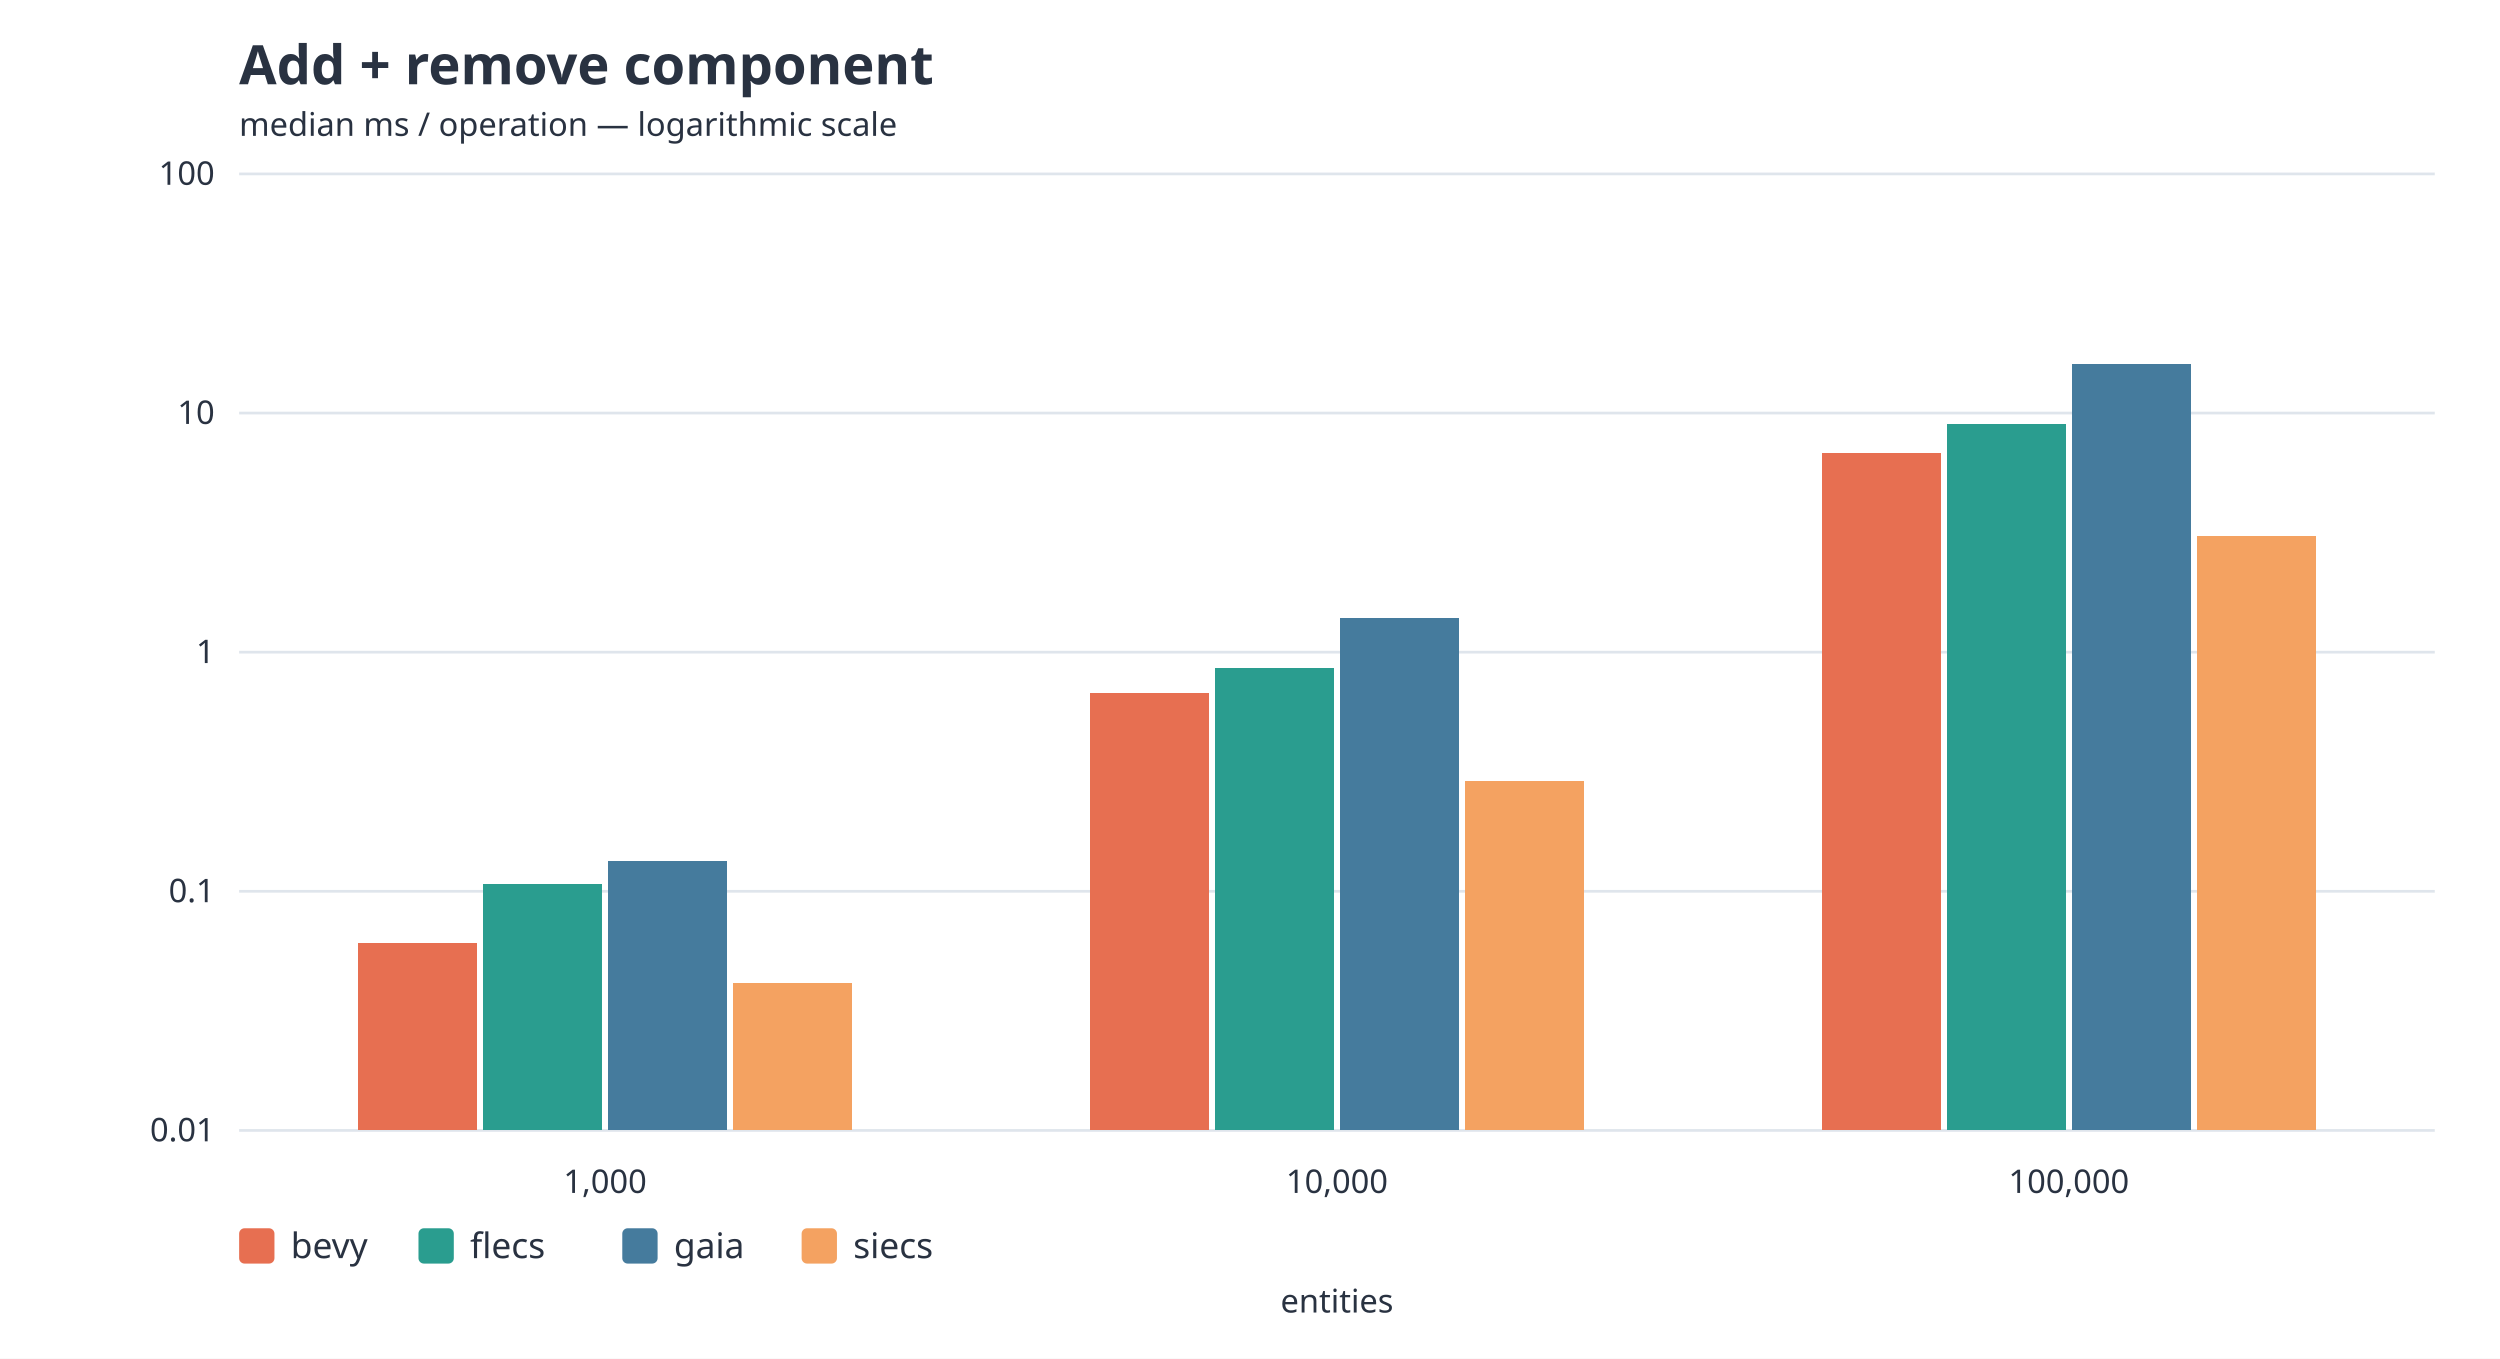
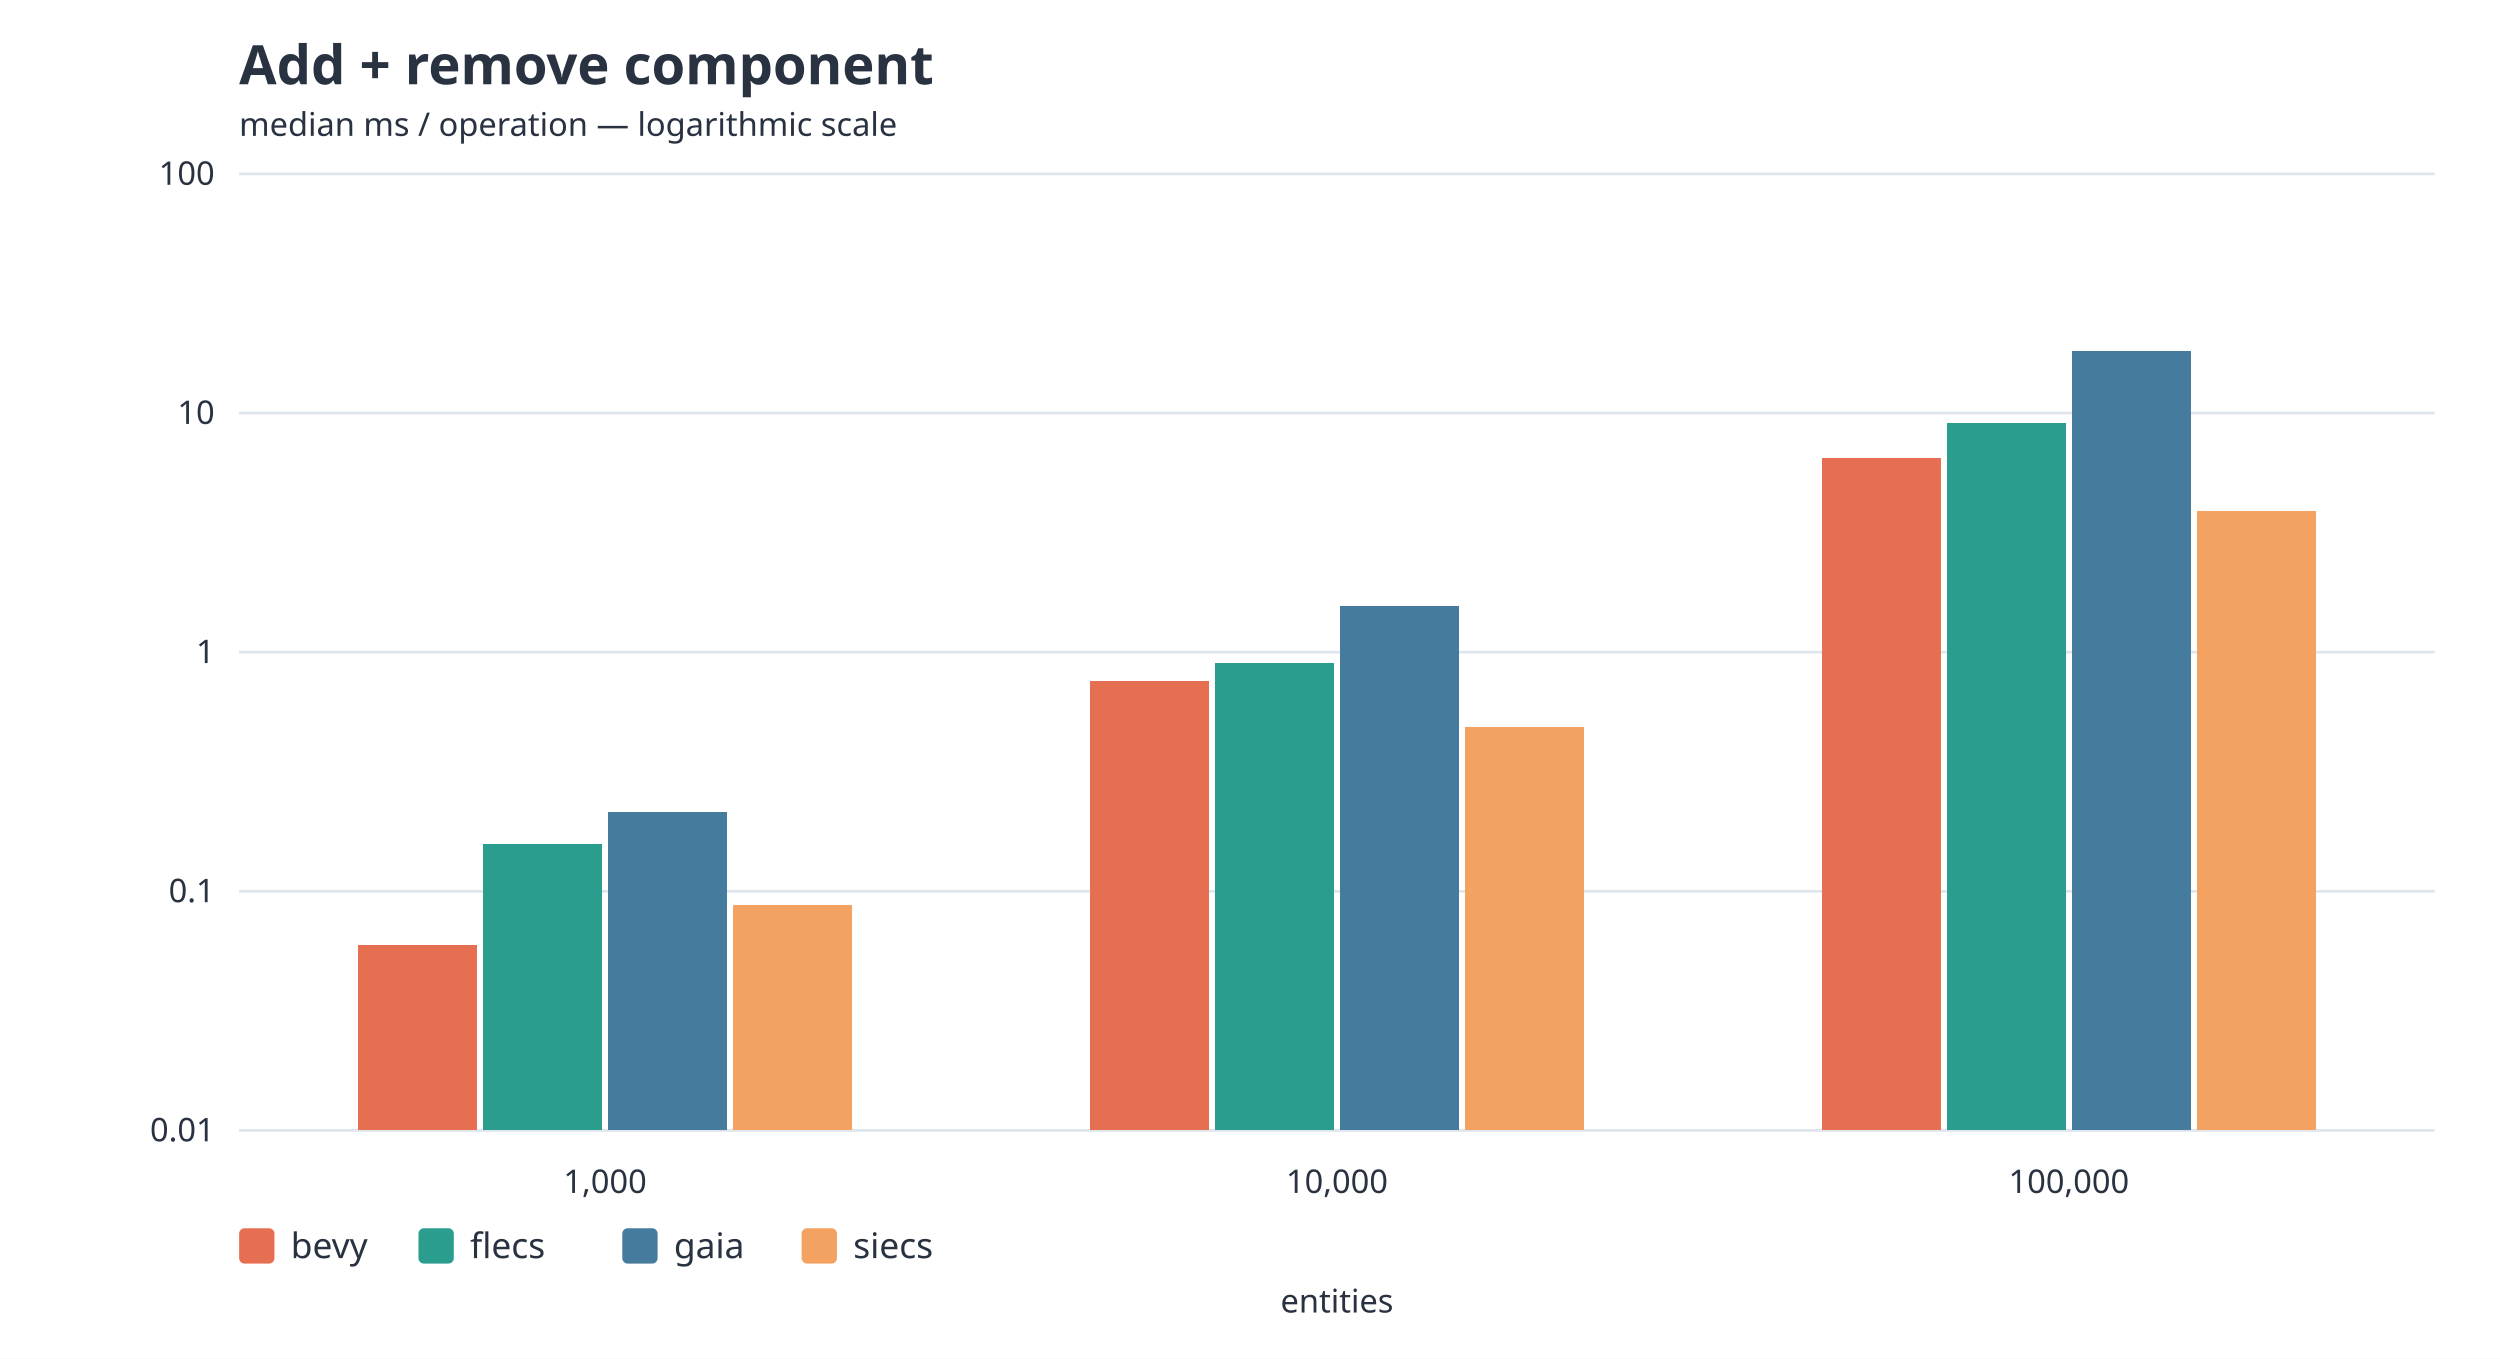
<svg xmlns="http://www.w3.org/2000/svg" width="920" height="500" viewBox="0 0 920 500">
  <style>text{font-family:ui-sans-serif,system-ui,sans-serif;fill:#293241}.title{font-size:20px;font-weight:700}.axis{font-size:12px}.legend{font-size:13px}.grid{stroke:#dfe5ec;stroke-width:1}.bar{shape-rendering:crispEdges}</style>
  <rect width="100%" height="100%" fill="#ffffff" />
  <text class="title" x="88" y="31">Add + remove component</text>
  <text class="axis" x="88" y="50">median ms / operation — logarithmic scale</text>
  <line class="grid" x1="88" y1="416.00" x2="896" y2="416.00" />
  <text class="axis" text-anchor="end" x="79" y="420.00">0.01</text>
  <line class="grid" x1="88" y1="328.00" x2="896" y2="328.00" />
  <text class="axis" text-anchor="end" x="79" y="332.00">0.1</text>
  <line class="grid" x1="88" y1="240.00" x2="896" y2="240.00" />
  <text class="axis" text-anchor="end" x="79" y="244.00">1</text>
  <line class="grid" x1="88" y1="152.00" x2="896" y2="152.00" />
  <text class="axis" text-anchor="end" x="79" y="156.00">10</text>
  <line class="grid" x1="88" y1="64.00" x2="896" y2="64.00" />
  <text class="axis" text-anchor="end" x="79" y="68.00">100</text>
-   <rect class="bar" x="131.67" y="346.98" width="44.00" height="69.02" fill="#e76f51" />
-   <rect class="bar" x="177.67" y="325.16" width="44.00" height="90.84" fill="#2a9d8f" />
-   <rect class="bar" x="223.67" y="316.74" width="44.00" height="99.26" fill="#457b9d" />
-   <rect class="bar" x="269.67" y="361.66" width="44.00" height="54.34" fill="#f4a261" />
+   <rect class="bar" x="131.67" y="347.63" width="44.00" height="68.37" fill="#e76f51" />
+   <rect class="bar" x="177.67" y="310.45" width="44.00" height="105.55" fill="#2a9d8f" />
+   <rect class="bar" x="223.67" y="298.72" width="44.00" height="117.28" fill="#457b9d" />
+   <rect class="bar" x="269.67" y="333.18" width="44.00" height="82.82" fill="#f4a261" />
  <text class="axis" text-anchor="middle" x="222.67" y="439">1,000</text>
-   <rect class="bar" x="401.00" y="255.10" width="44.00" height="160.90" fill="#e76f51" />
-   <rect class="bar" x="447.00" y="245.73" width="44.00" height="170.27" fill="#2a9d8f" />
-   <rect class="bar" x="493.00" y="227.44" width="44.00" height="188.56" fill="#457b9d" />
-   <rect class="bar" x="539.00" y="287.56" width="44.00" height="128.44" fill="#f4a261" />
+   <rect class="bar" x="401.00" y="250.56" width="44.00" height="165.44" fill="#e76f51" />
+   <rect class="bar" x="447.00" y="243.83" width="44.00" height="172.17" fill="#2a9d8f" />
+   <rect class="bar" x="493.00" y="223.01" width="44.00" height="192.99" fill="#457b9d" />
+   <rect class="bar" x="539.00" y="267.57" width="44.00" height="148.43" fill="#f4a261" />
  <text class="axis" text-anchor="middle" x="492.00" y="439">10,000</text>
-   <rect class="bar" x="670.33" y="166.77" width="44.00" height="249.23" fill="#e76f51" />
-   <rect class="bar" x="716.33" y="156.17" width="44.00" height="259.83" fill="#2a9d8f" />
-   <rect class="bar" x="762.33" y="134.03" width="44.00" height="281.97" fill="#457b9d" />
-   <rect class="bar" x="808.33" y="197.11" width="44.00" height="218.89" fill="#f4a261" />
+   <rect class="bar" x="670.33" y="168.41" width="44.00" height="247.59" fill="#e76f51" />
+   <rect class="bar" x="716.33" y="155.53" width="44.00" height="260.47" fill="#2a9d8f" />
+   <rect class="bar" x="762.33" y="129.02" width="44.00" height="286.98" fill="#457b9d" />
+   <rect class="bar" x="808.33" y="188.00" width="44.00" height="228.00" fill="#f4a261" />
  <text class="axis" text-anchor="middle" x="761.33" y="439">100,000</text>
  <text class="axis" text-anchor="middle" x="492.0" y="483">entities</text>
  <rect x="88" y="452" width="13" height="13" rx="2" fill="#e76f51" />
  <text class="legend" x="107" y="463">bevy</text>
  <rect x="154" y="452" width="13" height="13" rx="2" fill="#2a9d8f" />
  <text class="legend" x="173" y="463">flecs</text>
  <rect x="229" y="452" width="13" height="13" rx="2" fill="#457b9d" />
  <text class="legend" x="248" y="463">gaia</text>
  <rect x="295" y="452" width="13" height="13" rx="2" fill="#f4a261" />
  <text class="legend" x="314" y="463">siecs</text>
</svg>
